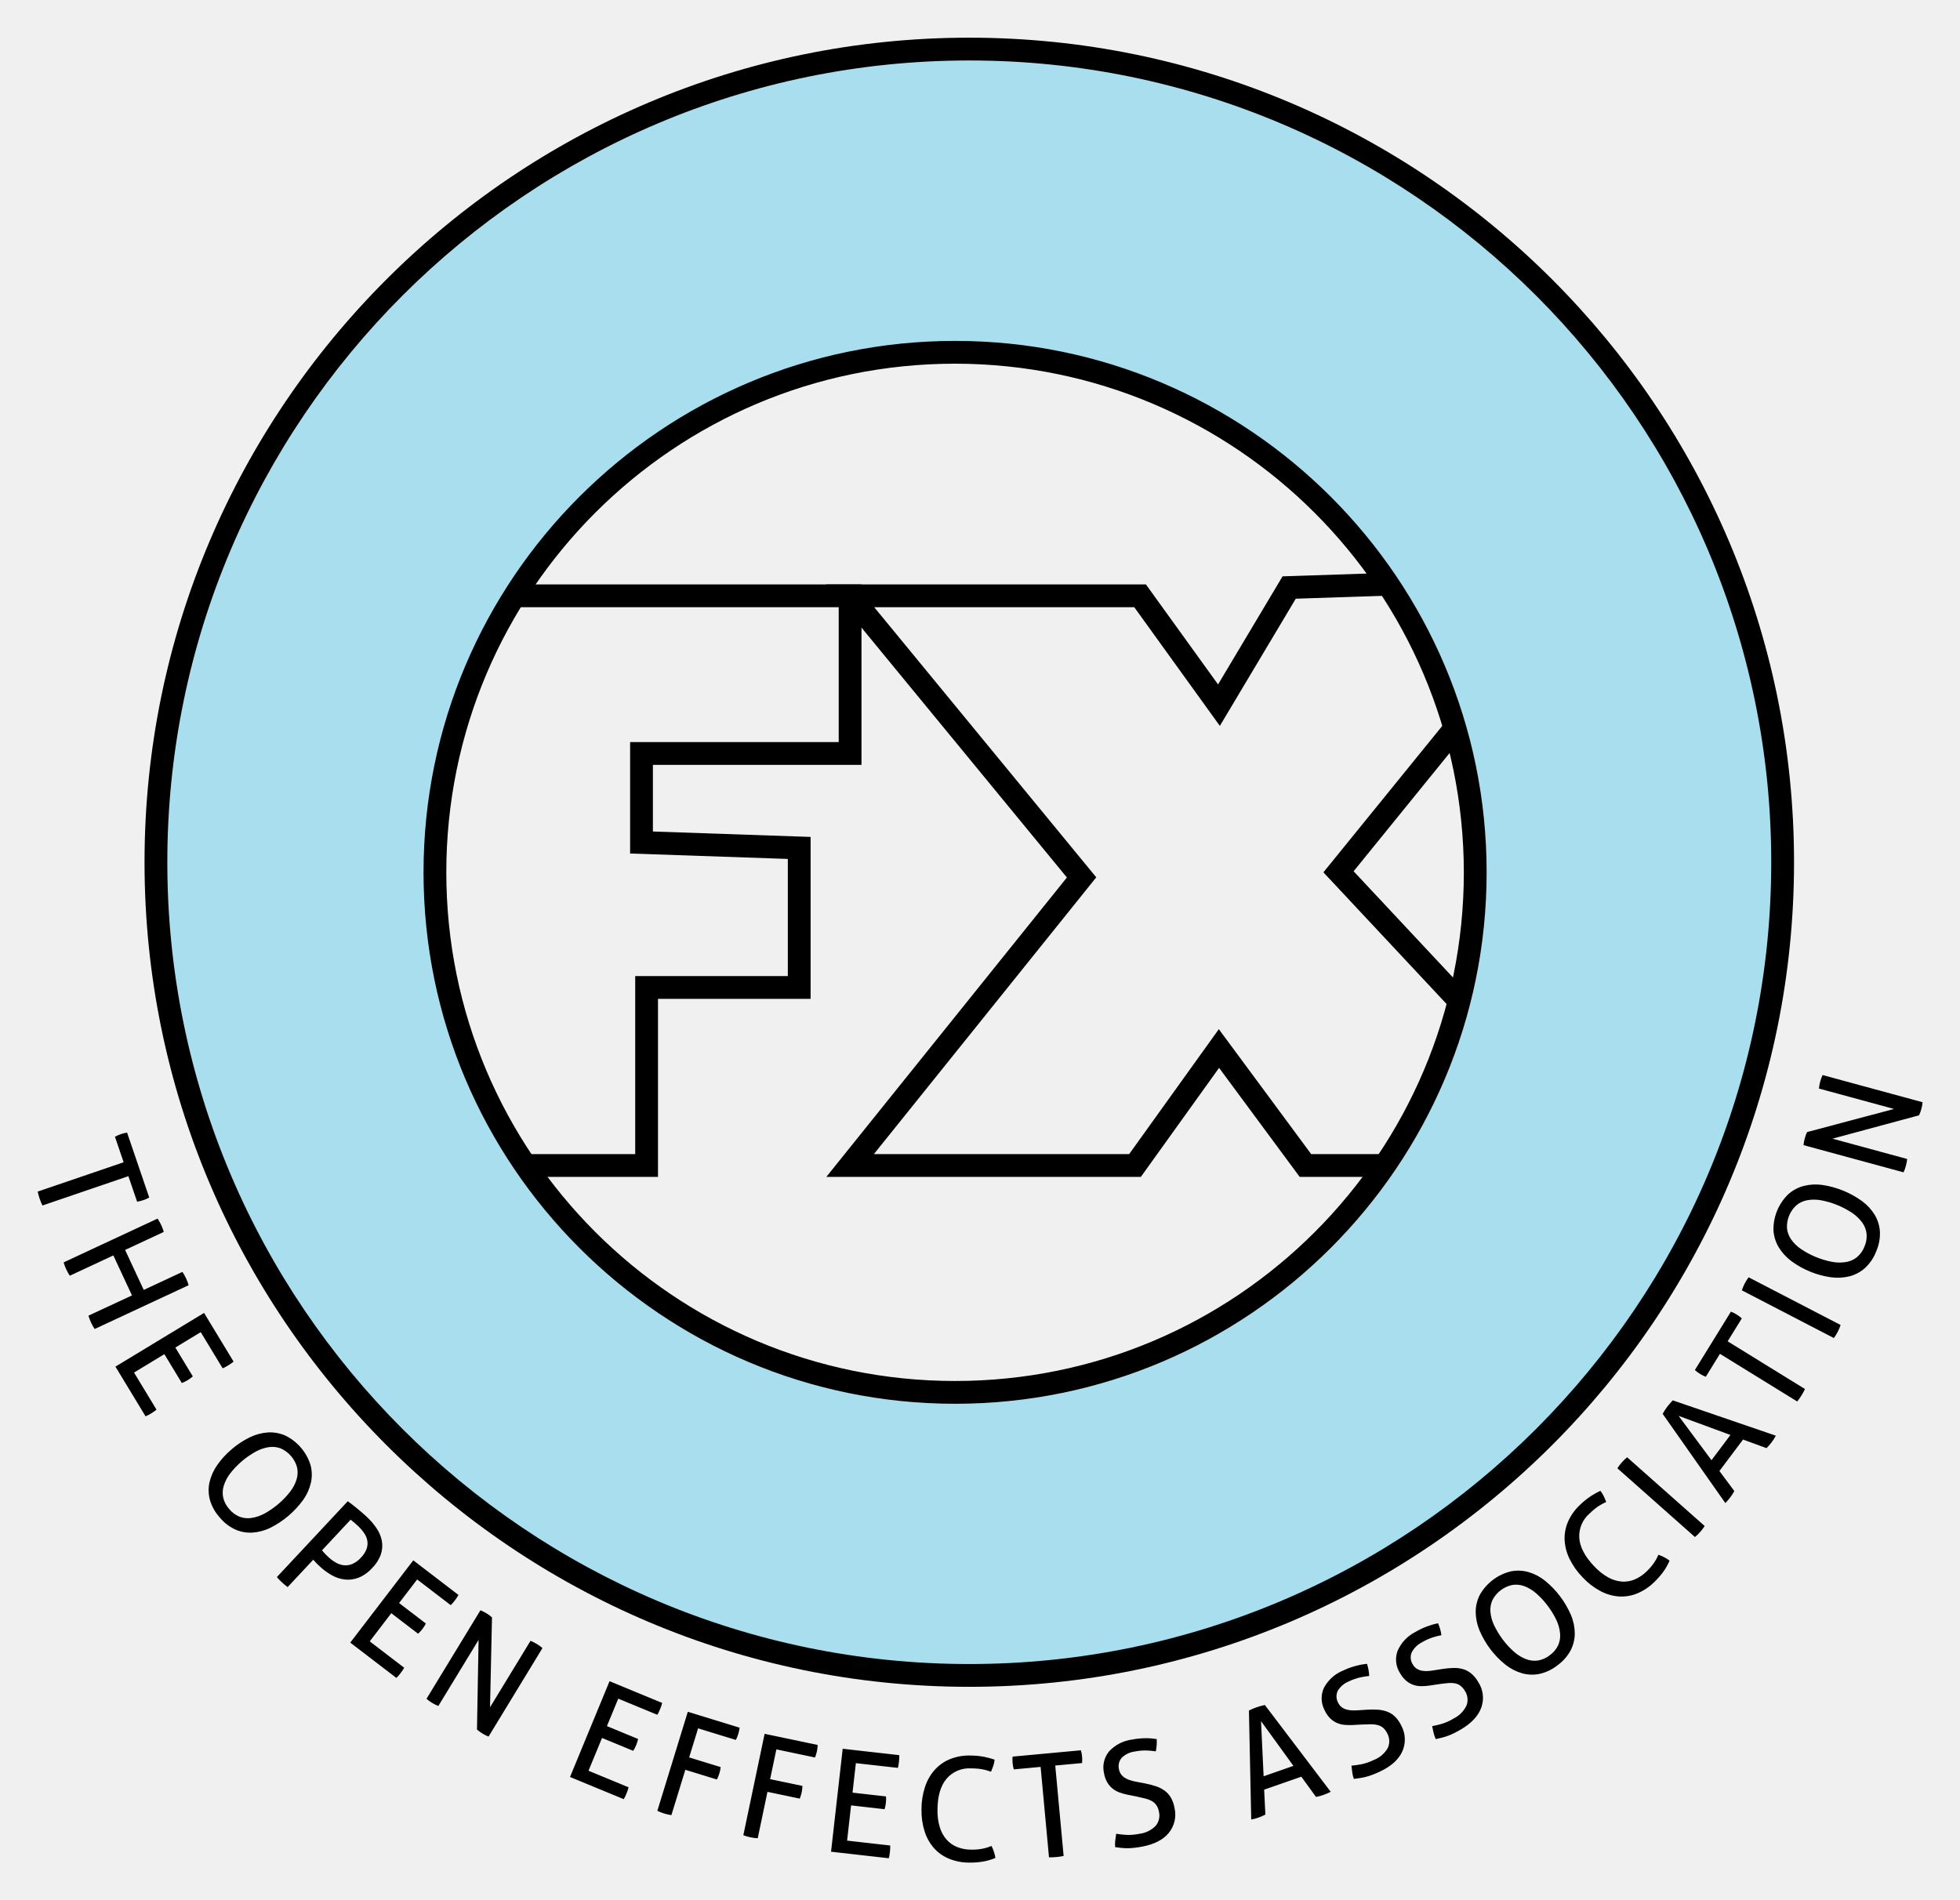
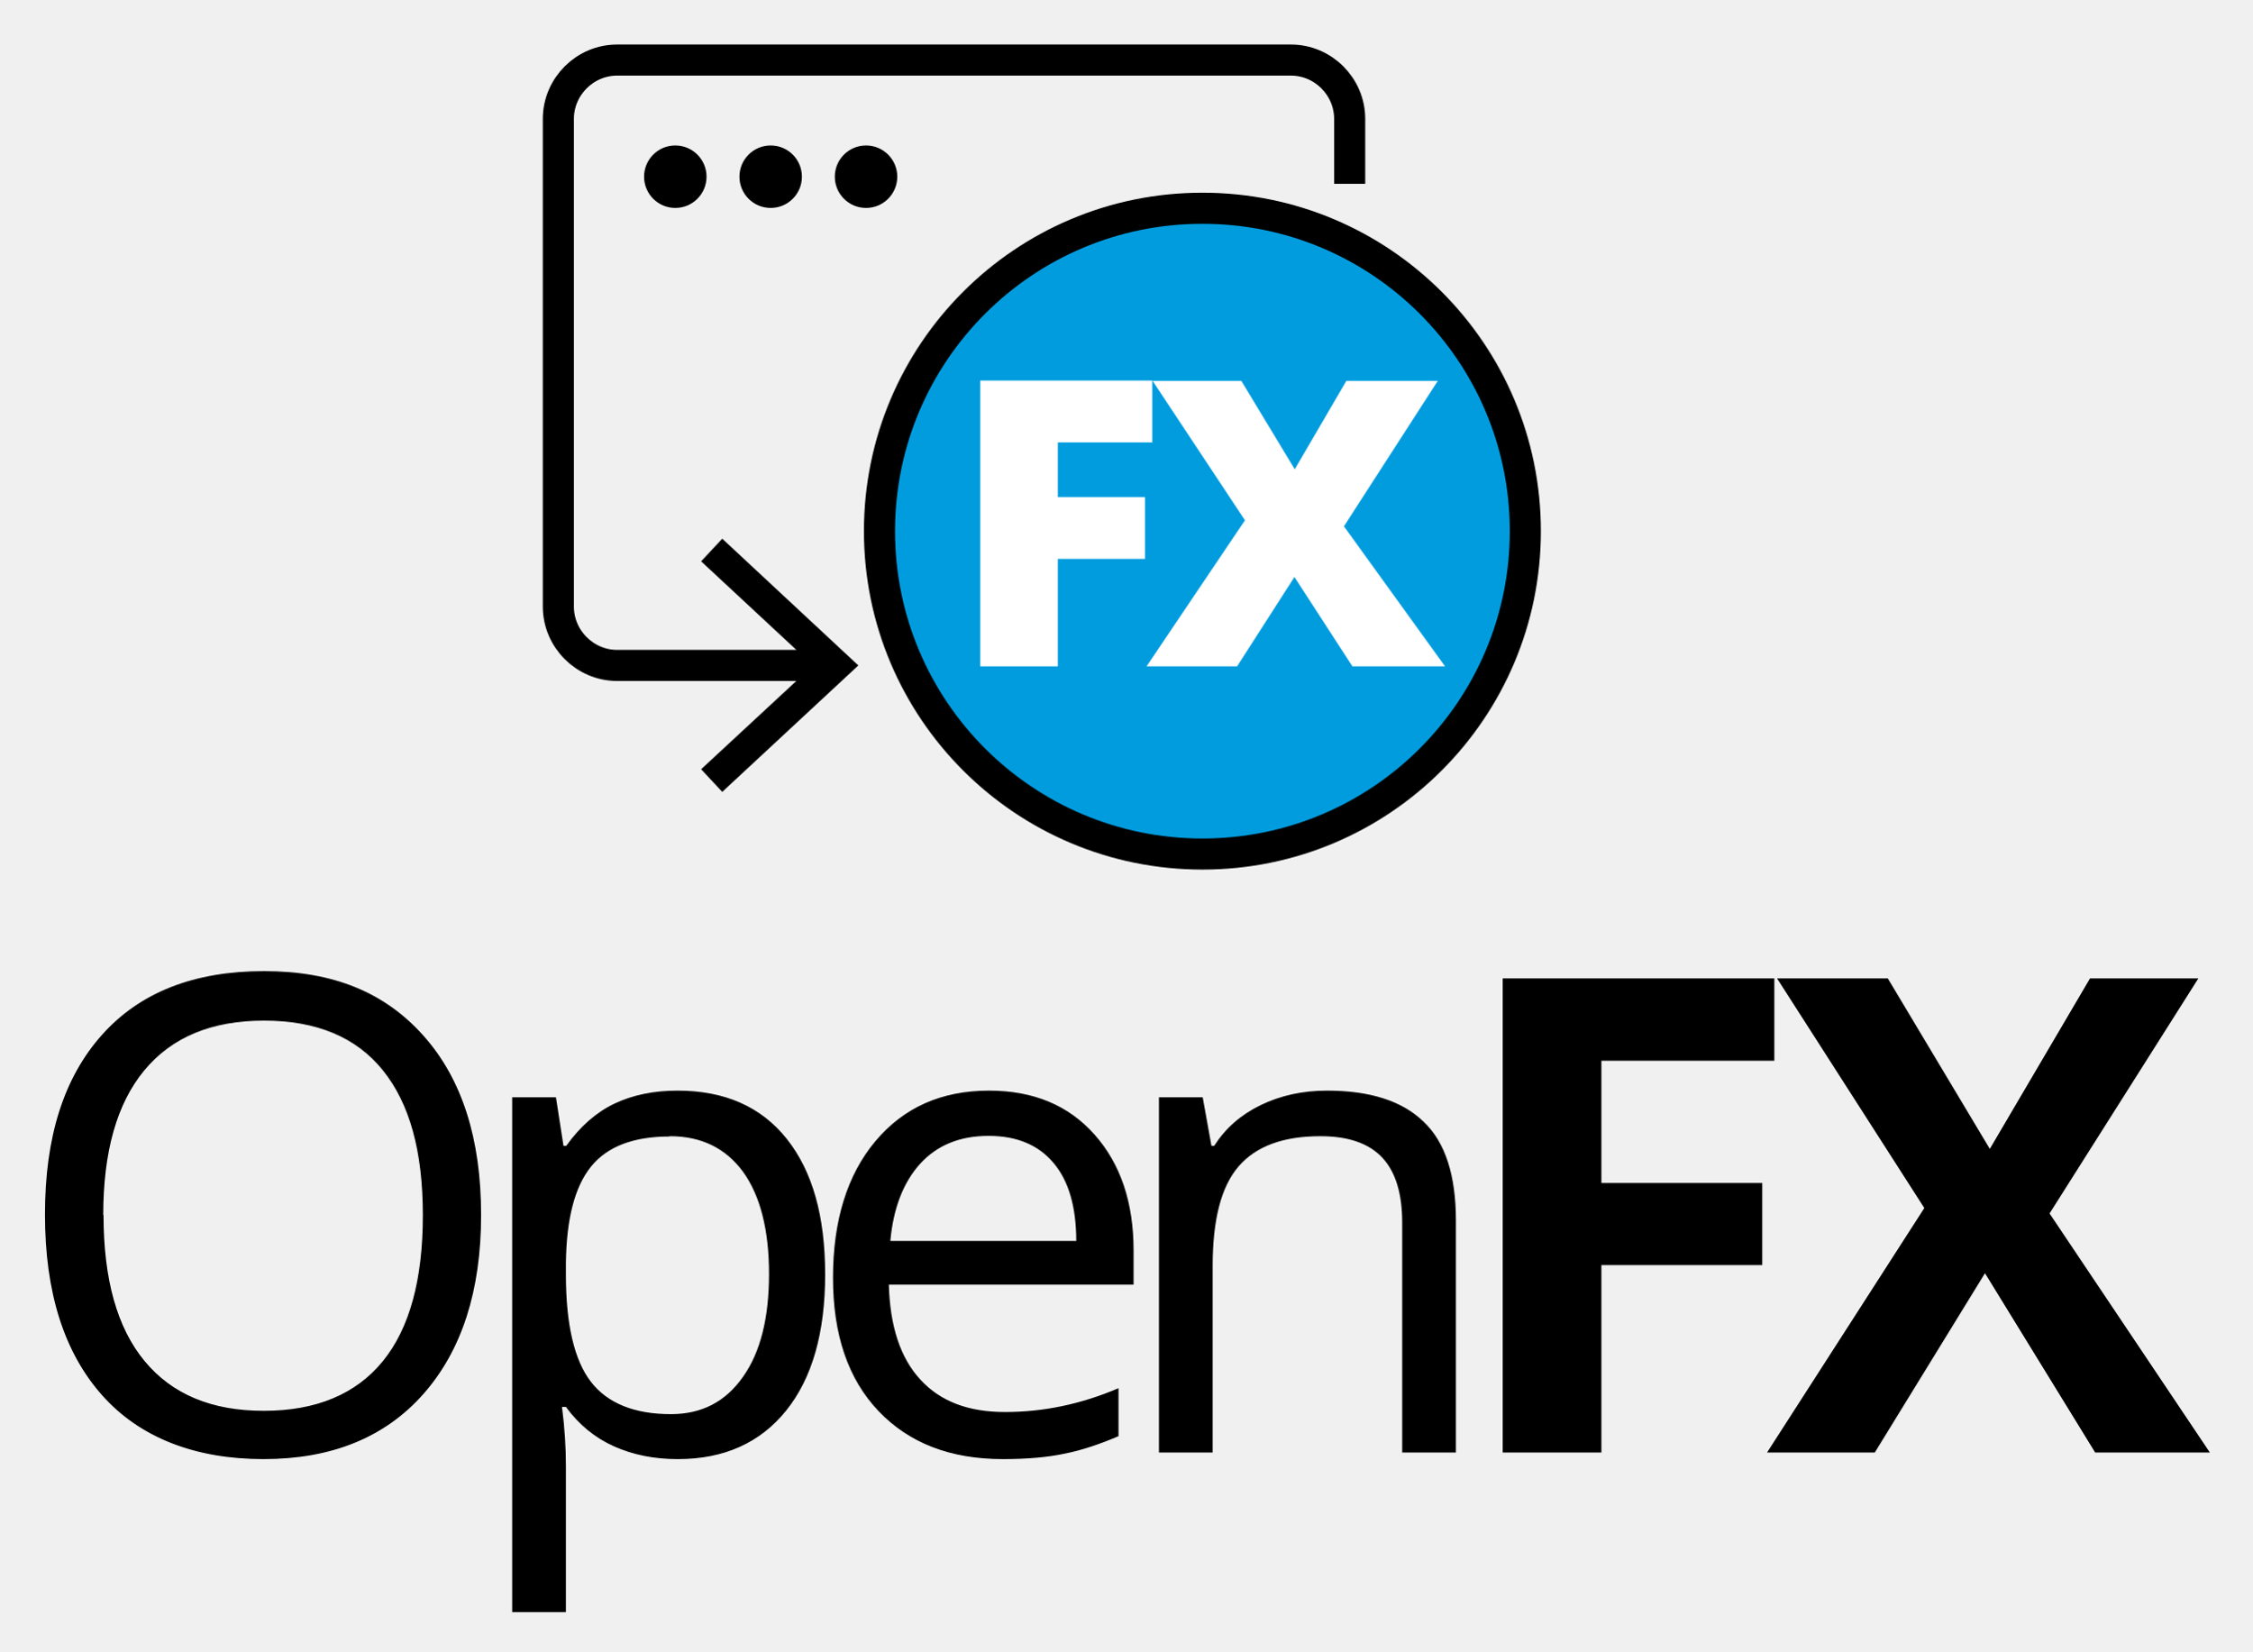
- <svg xmlns="http://www.w3.org/2000/svg" role="img" viewBox="-9.39 -9.39 488.28 473.28">
-   <path d="M21.412 280.216l-2.168-6.353a6.178 6.178 0 0 1 .713-.355 9.238 9.238 0 0 1 1.544-.531 7.626 7.626 0 0 1 .767-.15l5.52 16.179a6.814 6.814 0 0 1-.677.346 7.533 7.533 0 0 1-.736.288 8.92 8.92 0 0 1-.81.238 7.915 7.915 0 0 1-.799.163l-2.17-6.356-21.411 7.306a14.06 14.06 0 0 1-.684-1.662A15.832 15.832 0 0 1 0 287.527zm8.451 14.042c.165.24.324.497.477.772a11.738 11.738 0 0 1 1.072 2.548l-9.636 4.49 4.643 9.962 9.635-4.492c.153.222.31.465.46.737.154.273.296.55.428.829q.196.426.369.88c.114.301.213.594.288.874l-23.401 10.907q-.23-.326-.463-.735a12.73 12.73 0 0 1-.81-1.742 7.942 7.942 0 0 1-.275-.843l10.839-5.05-4.643-9.96-10.84 5.053c-.162-.243-.32-.495-.469-.753a13.276 13.276 0 0 1-.802-1.724 8.762 8.762 0 0 1-.274-.843zM41.45 317.76l7.352 12.136a11.002 11.002 0 0 1-1.296.909 24.62 24.62 0 0 1-.714.414 5.263 5.263 0 0 1-.723.33l-5.452-9-6.326 3.837 4.353 7.184a7.789 7.789 0 0 1-.605.495c-.222.16-.446.311-.67.449a9.74 9.74 0 0 1-.727.396 7.337 7.337 0 0 1-.732.318l-4.354-7.19-7.555 4.58 5.601 9.248a11.571 11.571 0 0 1-1.296.909c-.224.135-.464.272-.714.412a5.354 5.354 0 0 1-.724.332l-7.5-12.378zm3.846 50.903a11.03 11.03 0 0 1-2.394-4.328 9.216 9.216 0 0 1-.1-4.377 12.188 12.188 0 0 1 1.909-4.266 20.275 20.275 0 0 1 3.64-3.979 20.48 20.48 0 0 1 4.502-2.965 12.254 12.254 0 0 1 4.515-1.209 9.41 9.41 0 0 1 4.32.779 12.195 12.195 0 0 1 6.292 7.379 9.356 9.356 0 0 1 .082 4.387 11.984 11.984 0 0 1-1.916 4.254 22.552 22.552 0 0 1-8.144 6.942 11.965 11.965 0 0 1-4.505 1.222 9.197 9.197 0 0 1-4.305-.787 11.034 11.034 0 0 1-3.896-3.052zm2.404-2.047a6.504 6.504 0 0 0 2.548 1.91 5.893 5.893 0 0 0 2.954.338 9.96 9.96 0 0 0 3.27-1.094 20.94 20.94 0 0 0 6.436-5.486 9.72 9.72 0 0 0 1.594-3.057 5.896 5.896 0 0 0 .12-2.96 7.237 7.237 0 0 0-4.03-4.726 5.906 5.906 0 0 0-2.94-.348 9.713 9.713 0 0 0-3.271 1.09 20.938 20.938 0 0 0-6.437 5.488 9.932 9.932 0 0 0-1.593 3.057 5.852 5.852 0 0 0-.134 2.97 6.508 6.508 0 0 0 1.483 2.818zm29.546-1.935c.295.209.636.465 1.029.765q.586.45 1.215.964.625.512 1.24 1.035c.41.352.8.698 1.168 1.041a17.275 17.275 0 0 1 2.473 2.853 8.37 8.37 0 0 1 1.349 3.128 6.839 6.839 0 0 1-.19 3.336 9.024 9.024 0 0 1-2.157 3.464 9.196 9.196 0 0 1-3.472 2.482 7.312 7.312 0 0 1-3.455.433 8.61 8.61 0 0 1-3.265-1.109 15.589 15.589 0 0 1-2.905-2.15q-.498-.463-.867-.833a13.07 13.07 0 0 1-.765-.838l-6.374 6.823a14.574 14.574 0 0 1-1.413-1.172c-.21-.195-.428-.41-.657-.639a7.053 7.053 0 0 1-.607-.691zm-6.419 12.236q.37.446.66.764c.193.216.492.509.893.884a10.326 10.326 0 0 0 1.775 1.337 5.209 5.209 0 0 0 2.006.722 4.352 4.352 0 0 0 2.15-.277 6.269 6.269 0 0 0 2.255-1.651 6.087 6.087 0 0 0 1.364-2.118 4.135 4.135 0 0 0 .198-2.026 4.787 4.787 0 0 0-.802-1.93 10.957 10.957 0 0 0-1.587-1.828 22.782 22.782 0 0 0-1.779-1.513zm22.741 2.493l11.263 8.627a11.242 11.242 0 0 1-.875 1.319c-.163.21-.333.424-.517.646a5.31 5.31 0 0 1-.552.572l-8.353-6.4-4.499 5.876 6.672 5.108a7.209 7.209 0 0 1-.384.677 9.127 9.127 0 0 1-.994 1.296 6.875 6.875 0 0 1-.566.564l-6.67-5.11-5.373 7.014 8.582 6.572a10.773 10.773 0 0 1-.877 1.318c-.16.213-.332.426-.516.648a5.496 5.496 0 0 1-.551.57l-11.49-8.798zm16.724 12.45a8.439 8.439 0 0 1 .778.346c.268.138.515.273.74.408a10.808 10.808 0 0 1 1.366 1.001l-.488 22.41 10.088-16.563c.27.108.545.234.823.376s.549.293.817.455a9.314 9.314 0 0 1 1.335.98l-13.431 22.053a8.562 8.562 0 0 1-.776-.345 12.439 12.439 0 0 1-.739-.41 10.896 10.896 0 0 1-.703-.47 8.345 8.345 0 0 1-.665-.53l.401-22.336-10.03 16.47a8.675 8.675 0 0 1-.778-.344 13.945 13.945 0 0 1-.77-.428 12.79 12.79 0 0 1-.763-.508 6.888 6.888 0 0 1-.634-.513zm32.172 17.665l13.113 5.415a10.716 10.716 0 0 1-.504 1.502q-.151.364-.332.755a5.163 5.163 0 0 1-.384.696l-9.727-4.016-2.822 6.84 7.766 3.207a6.884 6.884 0 0 1-.193.753 9.866 9.866 0 0 1-.274.76 9.84 9.84 0 0 1-.35.75 6.749 6.749 0 0 1-.401.69l-7.767-3.207-3.371 8.167 9.992 4.126a10.755 10.755 0 0 1-.505 1.5c-.101.244-.209.494-.332.757a5.066 5.066 0 0 1-.384.696l-13.377-5.522zm19.496 7.617l12.904 3.966a7.12 7.12 0 0 1-.125.774 8.77 8.77 0 0 1-.202.778c-.077.257-.17.513-.277.78a6.975 6.975 0 0 1-.334.724l-9.406-2.889-2.228 7.242 7.86 2.413a8.934 8.934 0 0 1-.336 1.59q-.119.377-.273.761a8.734 8.734 0 0 1-.339.74l-7.86-2.418-3.473 11.295a11.7 11.7 0 0 1-.872-.154 12.557 12.557 0 0 1-1.82-.563 8.099 8.099 0 0 1-.81-.357zm19.133 5.495l13.214 2.77a6.925 6.925 0 0 1-.052.777 9.441 9.441 0 0 1-.337 1.6 7.105 7.105 0 0 1-.265.751l-9.633-2.02-1.554 7.417 8.049 1.687a9.304 9.304 0 0 1-.393 2.395c-.08.268-.17.52-.271.772l-8.048-1.69-2.426 11.562q-.438-.02-.884-.075a12.27 12.27 0 0 1-1.864-.392 7.914 7.914 0 0 1-.837-.286zm19.451 3.723l14.095 1.594a10.476 10.476 0 0 1-.071 1.582 17.11 17.11 0 0 1-.11.82 5.195 5.195 0 0 1-.178.771l-10.455-1.18-.832 7.35 8.35.944a6.668 6.668 0 0 1 .02.78 9.035 9.035 0 0 1-.056.806c-.03.264-.072.536-.128.82a7.182 7.182 0 0 1-.196.774l-8.35-.948-.992 8.778 10.74 1.216a10.81 10.81 0 0 1-.07 1.582c-.032.264-.068.536-.112.82a5.297 5.297 0 0 1-.177.774l-14.381-1.628zm37.07 24.22a9.83 9.83 0 0 1 .977 2.99 14.463 14.463 0 0 1-3.098.904 19.37 19.37 0 0 1-3.413.256 13.298 13.298 0 0 1-5.039-.964 10.236 10.236 0 0 1-3.764-2.658 11.598 11.598 0 0 1-2.33-4.167 17.065 17.065 0 0 1-.774-5.504 17.665 17.665 0 0 1 .879-5.577 12.09 12.09 0 0 1 2.409-4.232 10.32 10.32 0 0 1 3.796-2.676 12.607 12.607 0 0 1 5.001-.904 18.474 18.474 0 0 1 3.517.32 19.578 19.578 0 0 1 2.615.708 6.637 6.637 0 0 1-.32 1.524c-.159.463-.349.962-.57 1.484-.358-.124-.704-.233-1.038-.334s-.694-.186-1.076-.261a12.078 12.078 0 0 0-1.273-.174 21.239 21.239 0 0 0-1.598-.069 7.426 7.426 0 0 0-6.112 2.601q-2.198 2.634-2.246 7.629a14.32 14.32 0 0 0 .57 4.423 8.416 8.416 0 0 0 1.694 3.103 7.056 7.056 0 0 0 2.658 1.857 9.595 9.595 0 0 0 3.498.643 13.75 13.75 0 0 0 2.731-.224 11.734 11.734 0 0 0 2.306-.699zm12.236-19.7l-6.689.62a7.378 7.378 0 0 1-.178-.776c-.05-.284-.087-.559-.113-.82a8.46 8.46 0 0 1-.038-.808 6.459 6.459 0 0 1 .036-.778l17.02-1.578a6.776 6.776 0 0 1 .175.742 7.491 7.491 0 0 1 .11.783c.025.261.039.545.043.843a6.89 6.89 0 0 1-.034.815l-6.686.618 2.088 22.53a13.743 13.743 0 0 1-1.779.27 14.703 14.703 0 0 1-1.868.066zm18.822 16.661q1.243.203 2.573.286a13.176 13.176 0 0 0 3.164-.27 6.79 6.79 0 0 0 4.103-1.996 3.987 3.987 0 0 0 .827-3.46 4.343 4.343 0 0 0-.618-1.637 3.315 3.315 0 0 0-1.13-1.05 6.77 6.77 0 0 0-1.675-.653c-.653-.17-1.41-.342-2.271-.522l-2.166-.433a14.177 14.177 0 0 1-2.047-.584 5.72 5.72 0 0 1-2.993-2.507 6.866 6.866 0 0 1-.787-2.242 6.302 6.302 0 0 1 1.24-5.444 9.522 9.522 0 0 1 5.8-2.972 18.037 18.037 0 0 1 3.265-.323 17.094 17.094 0 0 1 2.814.204 11.227 11.227 0 0 1-.224 3.072 18.956 18.956 0 0 0-2.327-.222 13.45 13.45 0 0 0-2.894.255 5.721 5.721 0 0 0-3.253 1.545 3.211 3.211 0 0 0-.691 2.924 2.891 2.891 0 0 0 .549 1.268 3.58 3.58 0 0 0 .987.875 5.796 5.796 0 0 0 1.314.575 12.749 12.749 0 0 0 1.53.368l2.122.405a21.182 21.182 0 0 1 2.73.71 8.01 8.01 0 0 1 2.142 1.097 5.761 5.761 0 0 1 1.552 1.735 8.026 8.026 0 0 1 .903 2.57 7.209 7.209 0 0 1-1.427 6.206q-2.112 2.573-6.628 3.423a25.65 25.65 0 0 1-1.99.3 14.724 14.724 0 0 1-3.212.02q-.745-.078-1.534-.187a7.95 7.95 0 0 1 .02-1.646c.062-.57.14-1.136.232-1.69zm46.126-14.218l-9.257 3.228.302 6.21c-.28.146-.559.283-.847.407a13.13 13.13 0 0 1-1.813.634 8.818 8.818 0 0 1-.866.188l-.57-27.148c.28-.144.582-.293.914-.432q.498-.213 1.039-.401a15.352 15.352 0 0 1 2.015-.552l16.405 21.625c-.257.14-.55.28-.882.422-.332.14-.655.267-.97.375a12.88 12.88 0 0 1-.912.282 9.906 9.906 0 0 1-.9.199zm-9.395-.108l7.428-2.59-8.07-11.145zm21.887-2.64a25.424 25.424 0 0 0 2.564-.368 13.397 13.397 0 0 0 2.997-1.051 6.818 6.818 0 0 0 3.47-2.958 3.997 3.997 0 0 0-.065-3.56 4.379 4.379 0 0 0-1.008-1.432 3.3 3.3 0 0 0-1.355-.732 6.964 6.964 0 0 0-1.786-.216c-.676.003-1.452.023-2.331.067l-2.205.121a13.777 13.777 0 0 1-2.127-.053 5.766 5.766 0 0 1-3.526-1.676 6.946 6.946 0 0 1-1.323-1.975 6.289 6.289 0 0 1-.16-5.58 9.499 9.499 0 0 1 4.87-4.332 17.834 17.834 0 0 1 3.079-1.126 17.1 17.1 0 0 1 2.775-.511 11.2 11.2 0 0 1 .552 3.031 18.058 18.058 0 0 0-2.306.371 13.043 13.043 0 0 0-2.738.969 5.728 5.728 0 0 0-2.766 2.308 3.222 3.222 0 0 0 .064 3.008 2.914 2.914 0 0 0 .85 1.09 3.558 3.558 0 0 0 1.174.595 5.646 5.646 0 0 0 1.415.23 12.99 12.99 0 0 0 1.575-.026l2.155-.14a21.374 21.374 0 0 1 2.82.005 7.973 7.973 0 0 1 2.35.524 5.668 5.668 0 0 1 1.934 1.294 8.02 8.02 0 0 1 1.52 2.26 7.22 7.22 0 0 1 .172 6.37q-1.397 3.015-5.559 4.97c-.673.314-1.291.58-1.852.79a15.834 15.834 0 0 1-1.603.513 14.119 14.119 0 0 1-1.502.309q-.742.11-1.531.204a7.943 7.943 0 0 1-.392-1.6q-.127-.856-.201-1.693zm20.102-9.847a25.07 25.07 0 0 0 2.519-.607 13.333 13.333 0 0 0 2.884-1.328 6.795 6.795 0 0 0 3.178-3.272 4.013 4.013 0 0 0-.398-3.54 4.465 4.465 0 0 0-1.14-1.33 3.28 3.28 0 0 0-1.417-.6 6.875 6.875 0 0 0-1.798-.043q-1.01.093-2.315.28l-2.184.329a13.811 13.811 0 0 1-2.122.146 5.904 5.904 0 0 1-1.933-.338 5.835 5.835 0 0 1-1.733-.999 6.862 6.862 0 0 1-1.504-1.845 6.28 6.28 0 0 1-.682-5.536 9.49 9.49 0 0 1 4.44-4.77 18.127 18.127 0 0 1 2.962-1.414 17.237 17.237 0 0 1 2.715-.767 11.251 11.251 0 0 1 .834 2.97 17.784 17.784 0 0 0-2.26.583 13.143 13.143 0 0 0-2.638 1.22 5.712 5.712 0 0 0-2.534 2.56 3.216 3.216 0 0 0 .343 2.988 2.9 2.9 0 0 0 .948 1.003 3.59 3.59 0 0 0 1.225.488 5.883 5.883 0 0 0 1.43.091 12.809 12.809 0 0 0 1.565-.174l2.136-.339a20.996 20.996 0 0 1 2.807-.258 7.838 7.838 0 0 1 2.388.3 5.676 5.676 0 0 1 2.047 1.105 7.97 7.97 0 0 1 1.726 2.109 7.218 7.218 0 0 1 .767 6.324q-1.11 3.132-5.069 5.47c-.641.375-1.23.696-1.77.961a16.594 16.594 0 0 1-1.548.662 14.671 14.671 0 0 1-1.465.449c-.485.119-.987.231-1.504.345a7.964 7.964 0 0 1-.543-1.559q-.206-.838-.357-1.664zm31.202-15.148a11.083 11.083 0 0 1-4.464 2.13 9.232 9.232 0 0 1-4.376-.17 12.153 12.153 0 0 1-4.144-2.16 21.852 21.852 0 0 1-6.438-8.549 12.162 12.162 0 0 1-.934-4.579 9.417 9.417 0 0 1 1.037-4.265 12.204 12.204 0 0 1 7.746-5.834 9.386 9.386 0 0 1 4.384.183 11.991 11.991 0 0 1 4.13 2.17 22.421 22.421 0 0 1 6.439 8.545 12.023 12.023 0 0 1 .948 4.573 9.214 9.214 0 0 1-1.049 4.25 11.055 11.055 0 0 1-3.279 3.706zm-1.9-2.523a6.494 6.494 0 0 0 2.06-2.43 5.856 5.856 0 0 0 .514-2.928 9.965 9.965 0 0 0-.889-3.331 20.963 20.963 0 0 0-5.09-6.754 9.743 9.743 0 0 0-2.953-1.775 5.936 5.936 0 0 0-2.947-.3 7.24 7.24 0 0 0-4.964 3.74 5.919 5.919 0 0 0-.524 2.911 9.697 9.697 0 0 0 .89 3.332 20.978 20.978 0 0 0 5.088 6.756 9.964 9.964 0 0 0 2.958 1.772 5.872 5.872 0 0 0 2.954.316 6.524 6.524 0 0 0 2.903-1.31zm27.061-25.034a9.674 9.674 0 0 1 2.786 1.46 14.416 14.416 0 0 1-1.584 2.807 19.47 19.47 0 0 1-2.267 2.567 13.226 13.226 0 0 1-4.28 2.828 10.263 10.263 0 0 1-4.549.725 11.703 11.703 0 0 1-4.579-1.357 17.09 17.09 0 0 1-4.396-3.4 17.646 17.646 0 0 1-3.265-4.605 12.121 12.121 0 0 1-1.23-4.714 10.358 10.358 0 0 1 .85-4.563 12.569 12.569 0 0 1 2.947-4.14 18.689 18.689 0 0 1 2.743-2.227 20.077 20.077 0 0 1 2.365-1.321 6.8 6.8 0 0 1 .833 1.314c.211.446.422.936.63 1.463-.343.162-.666.323-.978.485q-.46.247-.952.566a11.411 11.411 0 0 0-1.03.764c-.362.296-.76.65-1.191 1.067a7.416 7.416 0 0 0-2.562 6.127q.271 3.424 3.72 7.027a14.31 14.31 0 0 0 3.494 2.773 8.334 8.334 0 0 0 3.382 1.035 7.032 7.032 0 0 0 3.199-.525 9.514 9.514 0 0 0 2.95-1.98 13.741 13.741 0 0 0 1.8-2.07 11.86 11.86 0 0 0 1.164-2.106zm-10.219-21.553c.156-.247.325-.494.515-.743a12.86 12.86 0 0 1 1.239-1.4c.224-.215.449-.416.675-.597l19.32 17.128a10.723 10.723 0 0 1-1.108 1.466 12.76 12.76 0 0 1-.657.689 8.423 8.423 0 0 1-.664.586zm31.304-7.156l-5.885 7.839 3.712 4.987c-.15.274-.307.547-.474.81a13.365 13.365 0 0 1-1.152 1.536 8.88 8.88 0 0 1-.616.642l-15.608-22.22q.223-.416.517-.87a16.17 16.17 0 0 1 2.004-2.492l25.675 8.804c-.135.26-.3.54-.494.842-.197.302-.399.586-.598.854a12.447 12.447 0 0 1-1.236 1.408zm-7.859 5.144l4.72-6.29-12.912-4.75zm2.105-26.504l-3.526 5.717a7.382 7.382 0 0 1-.728-.323 9.06 9.06 0 0 1-1.39-.86 6.498 6.498 0 0 1-.602-.495l8.977-14.55a7.79 7.79 0 0 1 1.387.689c.225.14.458.297.701.471a7.343 7.343 0 0 1 .63.518l-3.526 5.717 19.253 11.88a13.92 13.92 0 0 1-.85 1.583 15.37 15.37 0 0 1-1.071 1.531zm5.456-15.824c.089-.276.194-.558.318-.846.121-.287.254-.568.396-.845a12.001 12.001 0 0 1 .971-1.557l22.92 11.885a10.703 10.703 0 0 1-.716 1.692c-.142.275-.3.552-.467.829a8.173 8.173 0 0 1-.504.73zm33.478-9.72a11.03 11.03 0 0 1-2.748 4.114 9.31 9.31 0 0 1-3.842 2.097 12.265 12.265 0 0 1-4.666.263 21.888 21.888 0 0 1-9.909-4.046 12.309 12.309 0 0 1-3.144-3.46 9.397 9.397 0 0 1-1.293-4.196 12.18 12.18 0 0 1 3.668-8.973 9.392 9.392 0 0 1 3.86-2.09 12.062 12.062 0 0 1 4.66-.247 22.433 22.433 0 0 1 9.906 4.048 12.026 12.026 0 0 1 3.153 3.439 9.196 9.196 0 0 1 1.275 4.19 11.03 11.03 0 0 1-.92 4.86zm-2.924-1.198a6.517 6.517 0 0 0 .527-3.137 5.868 5.868 0 0 0-1.056-2.782 10.031 10.031 0 0 0-2.47-2.404 20.936 20.936 0 0 0-7.828-3.2 9.738 9.738 0 0 0-3.448-.012 5.897 5.897 0 0 0-2.684 1.25 7.24 7.24 0 0 0-2.349 5.751 5.943 5.943 0 0 0 1.037 2.773 9.722 9.722 0 0 0 2.47 2.404 20.796 20.796 0 0 0 7.829 3.199 9.854 9.854 0 0 0 3.448.013 5.855 5.855 0 0 0 2.7-1.243 6.479 6.479 0 0 0 1.824-2.612zm-15.189-25.259q.034-.398.117-.845c.055-.293.119-.565.188-.822a9.496 9.496 0 0 1 .582-1.591l21.66-5.758-18.712-5.085c.032-.291.073-.589.133-.896s.128-.609.21-.913c.07-.254.152-.518.25-.786a8.169 8.169 0 0 1 .323-.769l24.915 6.775a10.322 10.322 0 0 1-.56 2.473 8.2 8.2 0 0 1-.328.785l-21.566 5.82 18.608 5.06a8.04 8.04 0 0 1-.12.845 10.723 10.723 0 0 1-.469 1.733 7.311 7.311 0 0 1-.316.749zm-285.377 7.91h-36.706l-77.286-82.222 72.668-65.407h92.021v44.968h-51.965v16.599l39.29 1.352v40.35H154.53zm-34.251-5.677h28.574v-44.36h38.022v-29.188l-39.29-1.353v-27.76h51.965v-33.614h-84.167L48.648 201.98z" />
-   <path d="M399.046 283.863h-84.654l-20.08-27.167-19.491 27.167h-78.353l59.931-74.602-60.018-73.027h79.704l17.97 24.923 16.07-26.935 79.474-2.636-61.773 76.124zm-81.79-5.677h68.706L320.3 207.974l57.05-70.301-63.937 2.12-18.91 31.694-21.322-29.576h-64.784l55.317 67.31-55.403 68.965h63.597l22.338-31.132z" />
-   <path fill="#a8deed" d="M232.08 2.838c-111.906 0-202.625 90.719-202.625 202.626s90.719 202.625 202.625 202.625 202.626-90.719 202.626-202.625S343.987 2.838 232.08 2.838zm-3.538 334.72a129.582 129.582 0 1 1 129.582-129.583 129.582 129.582 0 0 1-129.582 129.582z" />
-   <path d="M232.081 410.927c-113.294 0-205.465-92.17-205.465-205.463C26.616 92.17 118.787 0 232.081 0c113.293 0 205.463 92.171 205.463 205.464 0 113.293-92.17 205.463-205.463 205.463zm0-405.25c-110.163 0-199.788 89.624-199.788 199.787S121.918 405.25 232.081 405.25c110.161 0 199.786-89.624 199.786-199.786S342.242 5.677 232.08 5.677zm-3.54 334.72c-73.017 0-132.42-59.405-132.42-132.422 0-73.018 59.403-132.421 132.42-132.421s132.422 59.403 132.422 132.421c0 73.017-59.405 132.422-132.421 132.422zm0-259.166a126.745 126.745 0 1 0 126.745 126.744A126.888 126.888 0 0 0 228.542 81.231z" />
+ <svg xmlns="http://www.w3.org/2000/svg" role="img" viewBox="0.19 1.56 74.62 54.74">
+   <defs>
+     <style>.cls-3{fill:#fff}</style>
+   </defs>
+   <path fill="none" stroke="#000" stroke-miterlimit="10" stroke-width="1.03" d="M27.52 23.61h-6.88c-1.07 0-1.95-.88-1.95-1.95V5.5c0-1.07.88-1.95 1.95-1.95h22.32c1.07 0 1.95.88 1.95 1.95v2.15" />
+   <path d="M24.12 19.41l-.7.75 3.71 3.45-3.71 3.44.7.75 4.51-4.19-4.51-4.2z" />
+   <rect width="2.07" height="2.07" x="21.53" y="6.38" rx="1.04" ry="1.04" />
+   <rect width="2.07" height="2.07" x="24.69" y="6.38" rx="1.04" ry="1.04" />
+   <rect width="2.07" height="2.07" x="27.85" y="6.38" rx="1.04" ry="1.04" />
+   <g>
+     <circle cx="40.03" cy="19.16" r="10.7" fill="#009cde" stroke="#000" stroke-miterlimit="10" stroke-width="1.03" />
+     <circle cx="40.02" cy="19.22" r="9.42" fill="none" />
+   </g>
+   <path d="M35.24 23.64h-2.57v-9.47h5.7v2.05h-3.13v1.81h2.89v2.05h-2.89v3.56z" class="cls-3" />
+   <path d="M48.07 23.64H45l-1.92-2.96-1.9 2.96h-3l3.26-4.84-3.06-4.62h2.94l1.77 2.93 1.71-2.93h3.03L44.72 19l3.35 4.64z" class="cls-3" />
+   <g>
+     <path d="M16.13 41.82c0 2.51-.64 4.49-1.91 5.93-1.27 1.44-3.04 2.16-5.3 2.16s-4.1-.71-5.35-2.12c-1.26-1.42-1.89-3.41-1.89-5.99s.63-4.54 1.89-5.95c1.26-1.41 3.05-2.11 5.37-2.11s4.02.72 5.29 2.15 1.9 3.41 1.9 5.93zm-12.51 0c0 2.13.45 3.74 1.36 4.84.91 1.1 2.22 1.65 3.95 1.65s3.05-.55 3.94-1.64 1.33-2.71 1.33-4.84-.44-3.71-1.33-4.81c-.88-1.09-2.19-1.64-3.93-1.64s-3.06.55-3.97 1.65c-.91 1.1-1.36 2.7-1.36 4.8zm19.02 8.09c-.77 0-1.47-.14-2.1-.42-.63-.28-1.17-.72-1.6-1.31h-.13c.09.69.13 1.34.13 1.96v4.84h-1.78V37.92h1.45l.25 1.61h.09c.46-.64.99-1.11 1.6-1.4s1.31-.43 2.09-.43c1.56 0 2.77.53 3.62 1.6.85 1.07 1.27 2.56 1.27 4.49s-.43 3.44-1.29 4.51c-.86 1.07-2.06 1.61-3.59 1.61zm-.26-10.69c-1.2 0-2.07.33-2.61 1s-.81 1.73-.83 3.18v.4c0 1.65.28 2.84.83 3.55.55.71 1.44 1.07 2.65 1.07 1.02 0 1.81-.41 2.39-1.24.58-.82.86-1.96.86-3.41s-.29-2.59-.86-3.38c-.58-.79-1.39-1.18-2.43-1.18zm11.04 10.69c-1.74 0-3.11-.53-4.12-1.59-1.01-1.06-1.51-2.53-1.51-4.42s.47-3.41 1.4-4.52c.94-1.12 2.19-1.68 3.77-1.68 1.48 0 2.64.49 3.5 1.46.86.97 1.29 2.25 1.29 3.84v1.13h-8.11c.04 1.38.38 2.43 1.05 3.15.66.72 1.59 1.07 2.8 1.07 1.27 0 2.52-.26 3.76-.79v1.59c-.63.27-1.23.47-1.79.58-.56.12-1.24.18-2.04.18zm-.48-10.71c-.95 0-1.7.31-2.26.92-.56.62-.89 1.47-.99 2.56h6.16c0-1.12-.25-1.99-.75-2.58-.5-.6-1.22-.9-2.15-.9zm13.71 10.49v-7.62c0-.96-.22-1.68-.66-2.15s-1.12-.71-2.05-.71c-1.23 0-2.13.33-2.71 1s-.86 1.77-.86 3.3v6.18h-1.78V37.92h1.45l.29 1.61h.09c.37-.58.88-1.03 1.54-1.35.66-.32 1.39-.48 2.2-.48 1.42 0 2.49.34 3.2 1.03.72.68 1.07 1.78 1.07 3.28v7.68h-1.78zm6.61 0h-3.28V33.98h9v2.73h-5.73v4.05h5.33v2.72h-5.33v6.21zm20.15 0h-3.8l-3.65-5.94-3.65 5.94h-3.57l5.21-8.1-4.88-7.61h3.67l3.38 5.65 3.32-5.65h3.59l-4.93 7.79 5.31 7.92z" />
+   </g>
</svg>
